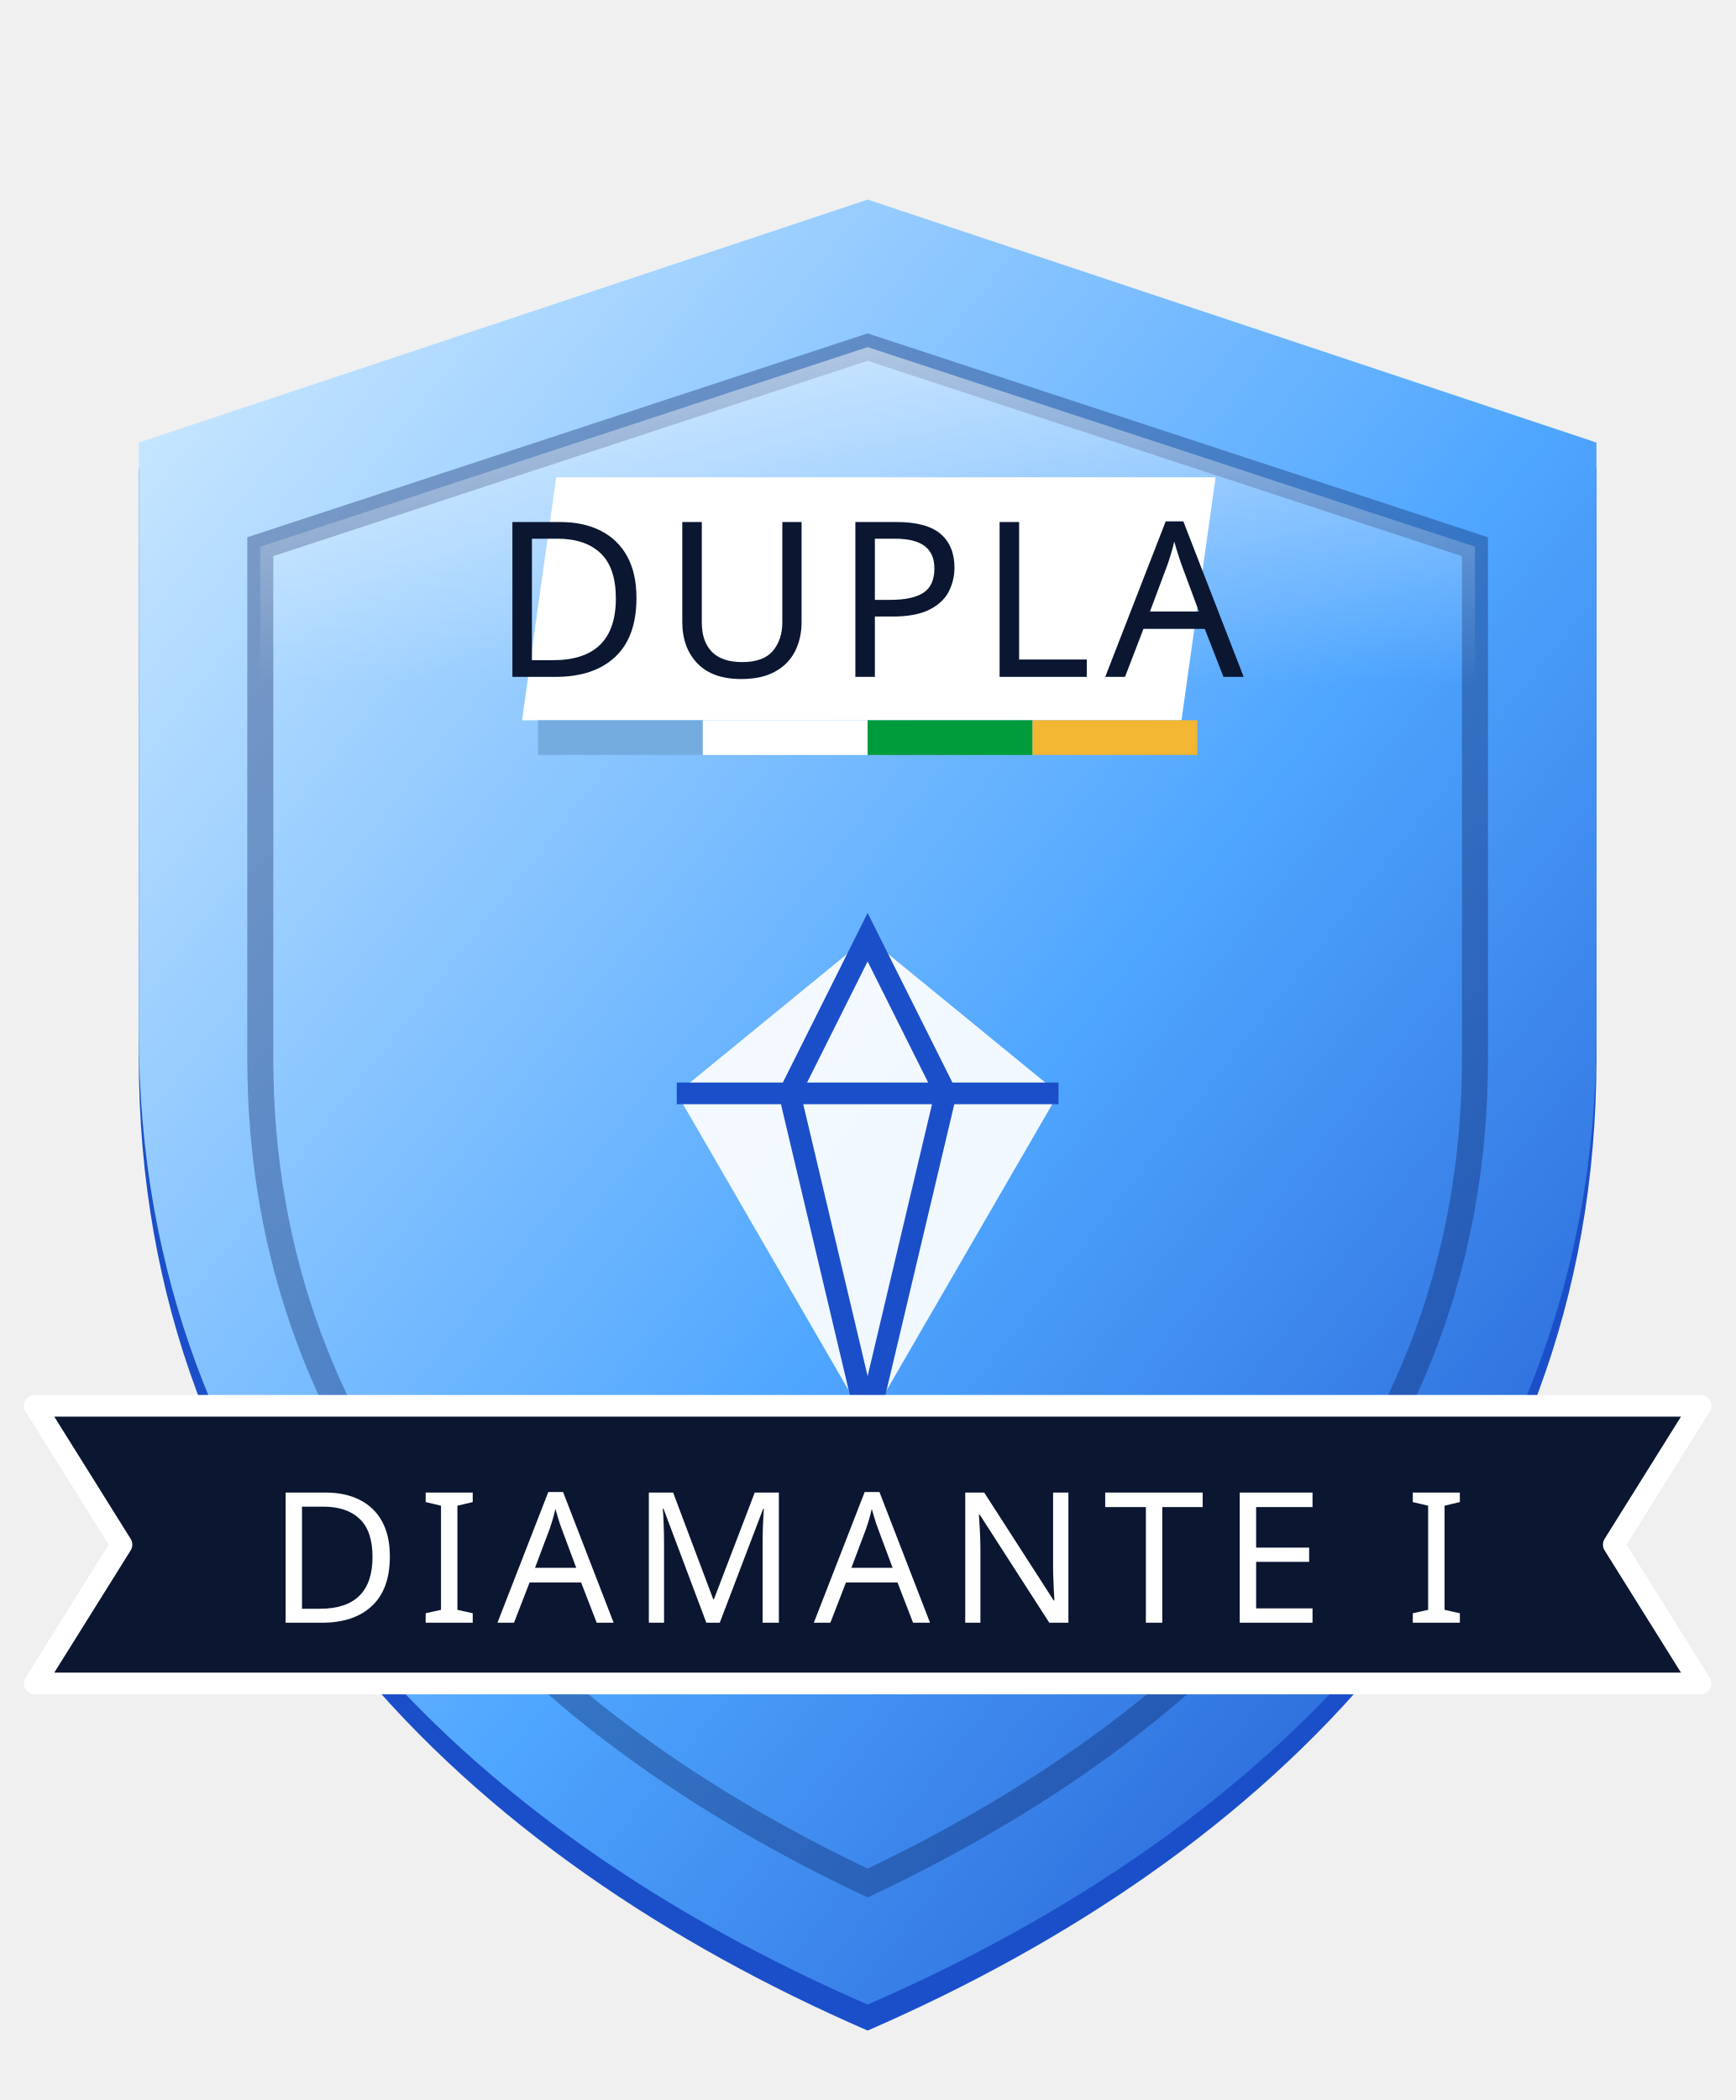
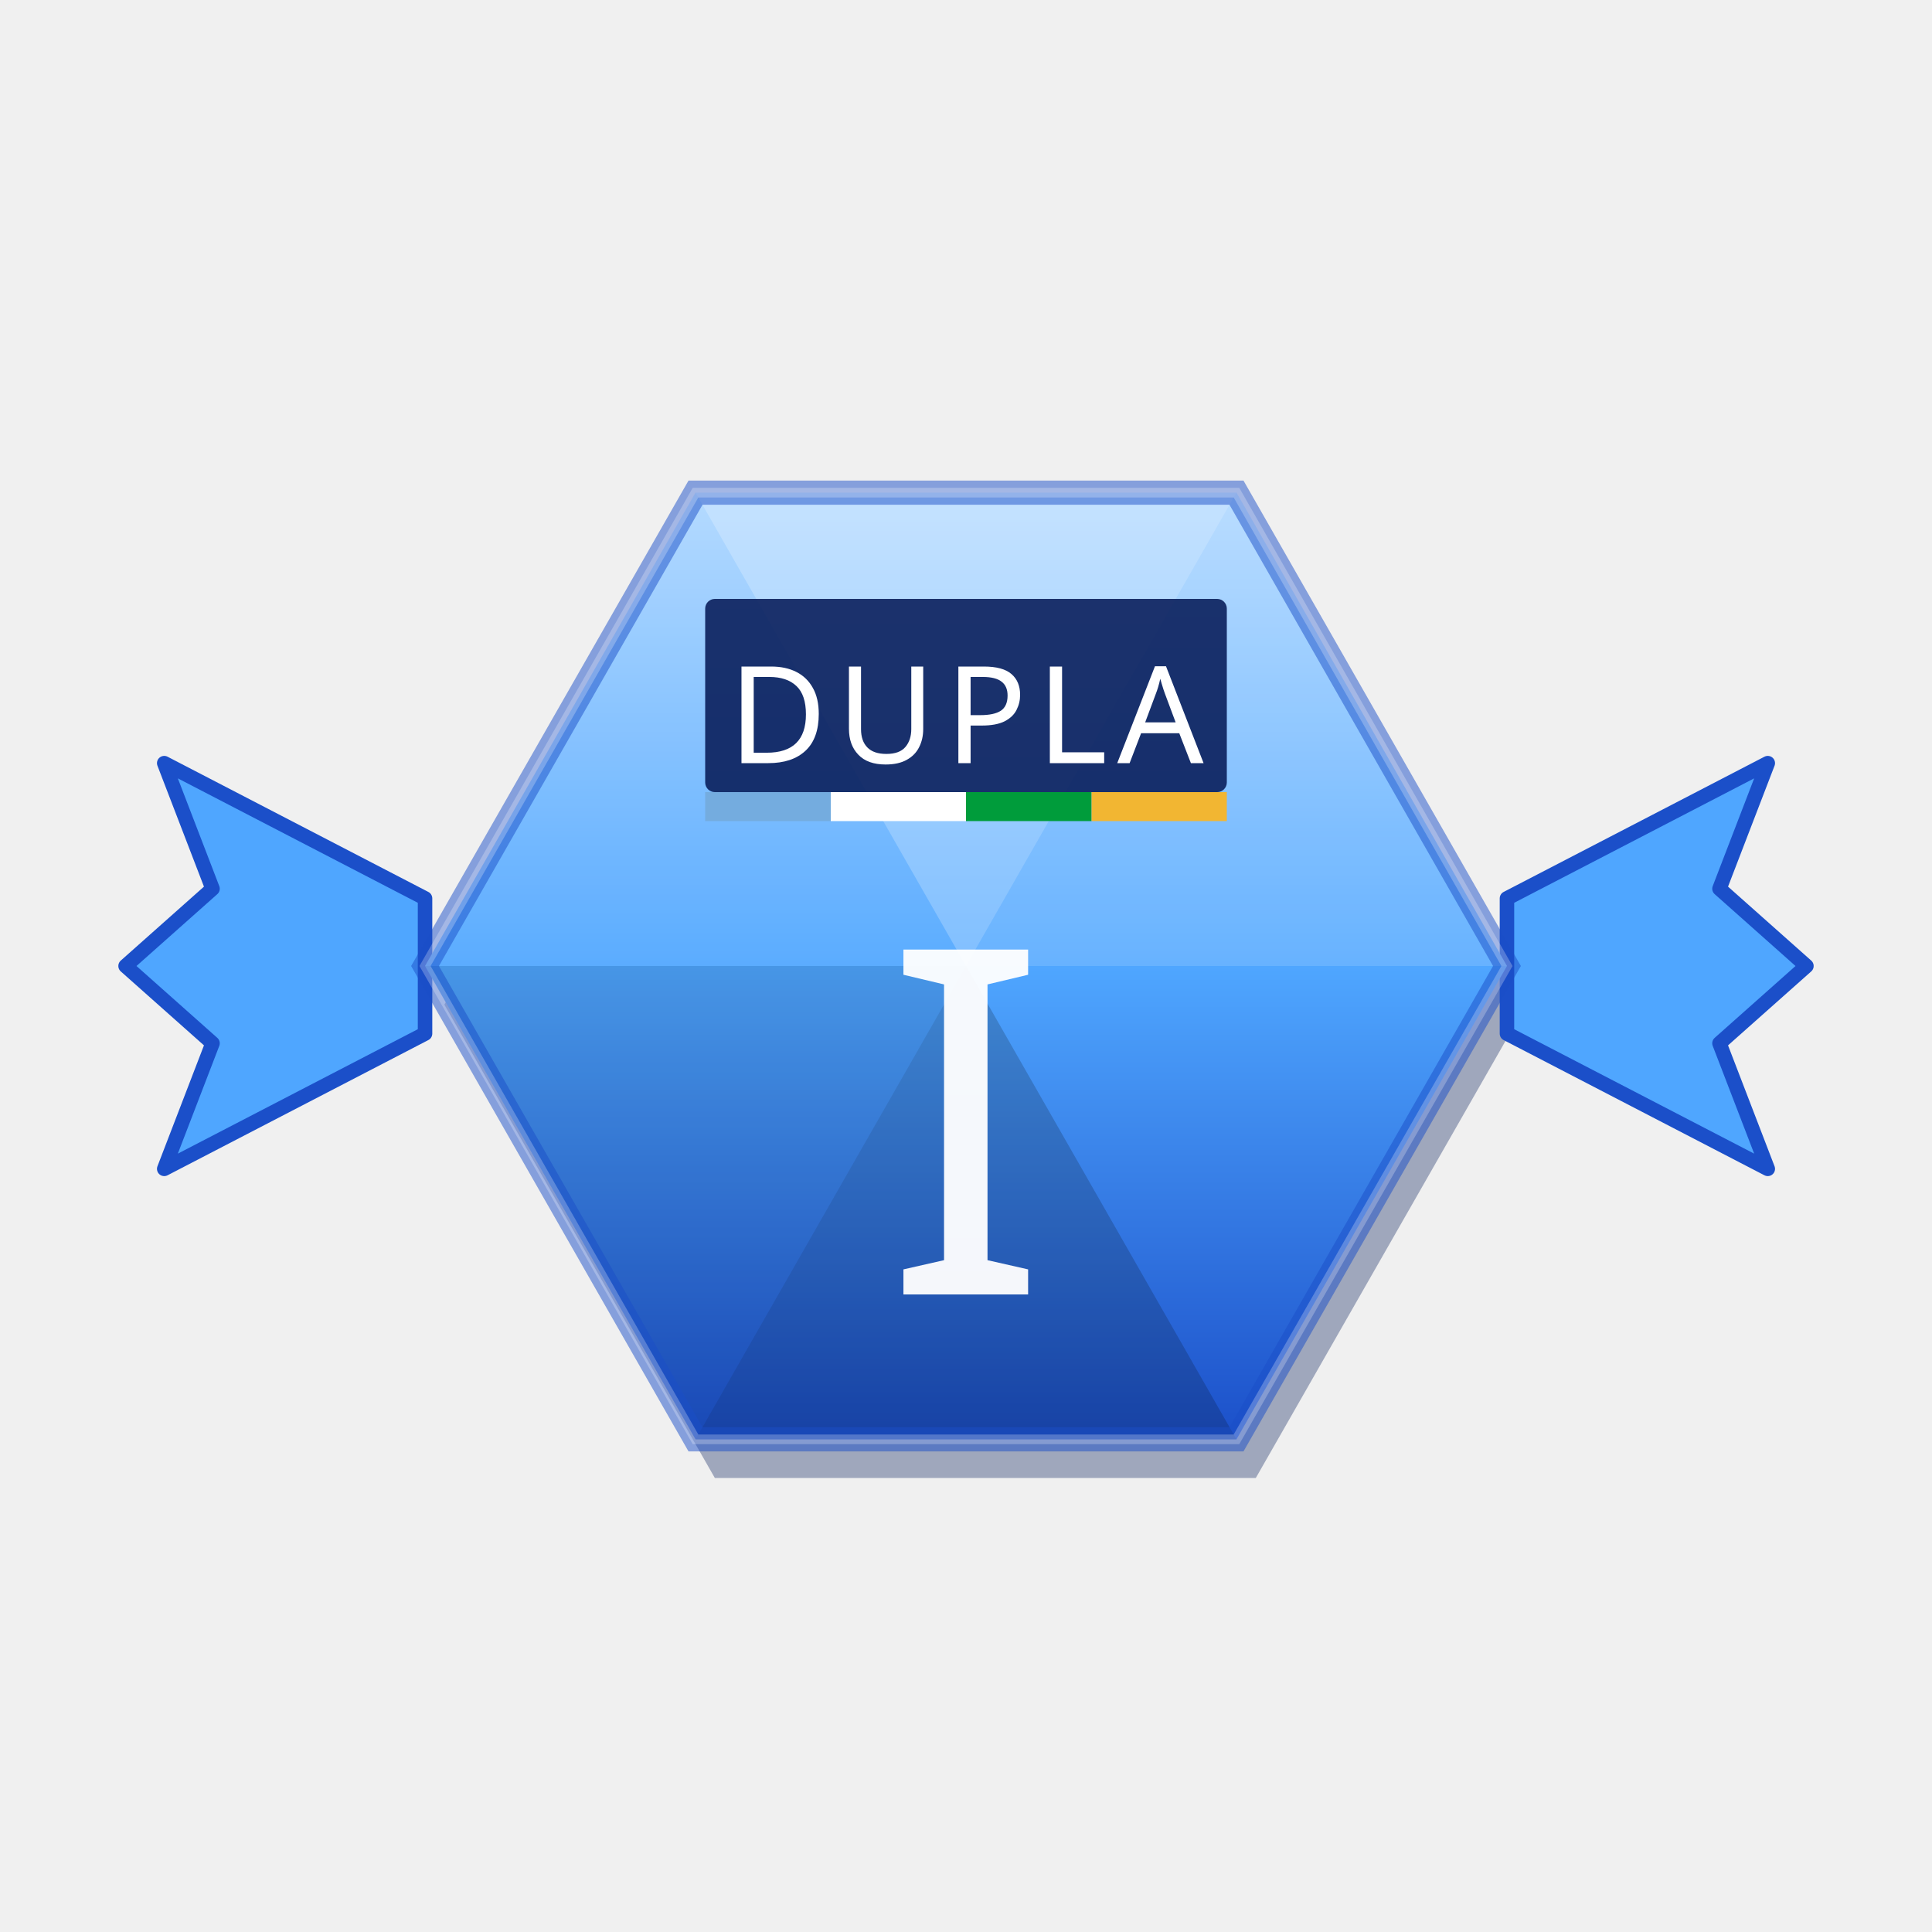
- <svg xmlns="http://www.w3.org/2000/svg" viewBox="0 -18 200 242" width="200" height="242">
+ <svg xmlns="http://www.w3.org/2000/svg" viewBox="0 0 200 200" width="200" height="200">
  <defs>
-     <linearGradient id="g-diamante-1" x1="0" y1="0" x2="1" y2="1">
-       <stop offset="0" stop-color="#D6EEFF" />
-       <stop offset=".55" stop-color="#4FA6FF" />
+     <linearGradient id="g" x1="0" y1="0" x2="0" y2="1">
+       <stop offset="0" stop-color="#B0D8FF" />
+       <stop offset=".5" stop-color="#4FA6FF" />
      <stop offset="1" stop-color="#1B4FC9" />
    </linearGradient>
-     <linearGradient id="s-diamante-1" x1="0" y1="0" x2="0" y2="1">
-       <stop offset="0" stop-color="#FFFFFF" stop-opacity=".5" />
-       <stop offset=".5" stop-color="#FFFFFF" stop-opacity="0" />
-     </linearGradient>
  </defs>
-   <path d="M100 8 L184 36 V104 C184 160 146 196 100 216 C54 196 16 160 16 104 V36 Z" fill="#1B4FC9" />
-   <path d="M100 8 L184 36 V104 C184 160 146 196 100 216 C54 196 16 160 16 104 V36 Z" fill="url(#g-diamante-1)" transform="translate(0 -3)" />
-   <path d="M100 22 L170 45 V104 C170 151 138 181 100 199 C62 181 30 151 30 104 V45 Z" fill="none" stroke="#0A1F5C" stroke-opacity=".35" stroke-width="3" />
-   <path d="M30 45 L100 22 L170 45 V90 C130 80 70 80 30 100 Z" fill="url(#s-diamante-1)" />
-   <g transform="translate(100 52)">
-     <g transform="skewX(-8)">
-       <rect x="-38" y="-15" width="76" height="28" fill="#FFFFFF" />
-     </g>
-     <text x="0" y="8" text-anchor="middle" font-family="Bebas Neue, sans-serif" font-size="25" letter-spacing="1.5" fill="#0B1631">DUPLA</text>
-     <rect x="-38" y="13" width="19" height="4" fill="#74ACDF" />
-     <rect x="-19" y="13" width="19" height="4" fill="#FFFFFF" />
-     <rect x="0" y="13" width="19" height="4" fill="#009C3B" />
-     <rect x="19" y="13" width="19" height="4" fill="#F2B632" />
+   <path d="M128 51 L156 100 L128 149 L72 149 L44 100 L72 51 Z" fill="#0A1F5C" transform="translate(2 4)" opacity=".35" />
+   <path d="M156 93 L183 79 L178 92 L187 100 L178 108 L183 121 L156 107 Z" fill="#4FA6FF" stroke="#1B4FC9" stroke-width="1.5" stroke-linejoin="round" />
+   <path d="M44 93 L17 79 L22 92 L13 100 L22 108 L17 121 L44 107 Z" fill="#4FA6FF" stroke="#1B4FC9" stroke-width="1.5" stroke-linejoin="round" />
+   <path d="M128 51 L156 100 L128 149 L72 149 L44 100 L72 51 Z" fill="url(#g)" />
+   <path d="M72 51 L128 51 L100 100 Z" fill="#FFF" opacity=".28" />
+   <path d="M128 51 L156 100 L100 100 Z" fill="#FFF" opacity=".14" />
+   <path d="M72 51 L44 100 L100 100 Z" fill="#FFF" opacity=".07" />
+   <path d="M72 149 L128 149 L100 100 Z" fill="#000" opacity=".18" />
+   <path d="M44 100 L72 149 L100 100 Z" fill="#000" opacity=".1" />
+   <path d="M128 51 L156 100 L128 149 L72 149 L44 100 L72 51 Z" fill="none" stroke="#1B4FC9" stroke-width="2.5" stroke-opacity=".5" />
+   <path d="M128 51 L156 100 L128 149 L72 149 L44 100 L72 51 Z" fill="none" stroke="#FFF" stroke-width="1" stroke-opacity=".25" />
+   <g transform="translate(100 72)">
+     <rect x="-27" y="-10" width="54" height="20" rx="1" fill="#0A1F5C" opacity=".9" />
+     <text x="0" y="7" text-anchor="middle" font-family="Bebas Neue, sans-serif" font-size="14" letter-spacing="1" fill="#FFF">DUPLA</text>
+     <rect x="-27" y="10" width="13" height="3" fill="#74ACDF" />
+     <rect x="-14" y="10" width="14" height="3" fill="#FFF" />
+     <rect x="0" y="10" width="13" height="3" fill="#009C3B" />
+     <rect x="13" y="10" width="14" height="3" fill="#F2B632" />
  </g>
-   <g transform="translate(0 14)">
-     <path d="M100 76 L122 94 L100 132 L78 94 Z" fill="#FFFFFF" opacity=".92" />
-     <path d="M78 94 H122 M100 76 L91 94 L100 132 L109 94 Z" stroke="#1B4FC9" stroke-width="2.5" fill="none" />
-   </g>
-   <path d="M4 144 H196 L186 160 L196 176 H4 L14 160 Z" fill="#0B1631" stroke="#FFFFFF" stroke-width="2.5" stroke-linejoin="round" />
-   <text x="100" y="169" text-anchor="middle" font-family="Bebas Neue, sans-serif" font-size="21" letter-spacing="2" fill="#FFFFFF">DIAMANTE I</text>
+   <text x="100" y="134" text-anchor="middle" font-family="Bebas Neue, sans-serif" font-size="50" fill="#FFF" opacity=".95">I</text>
</svg>
